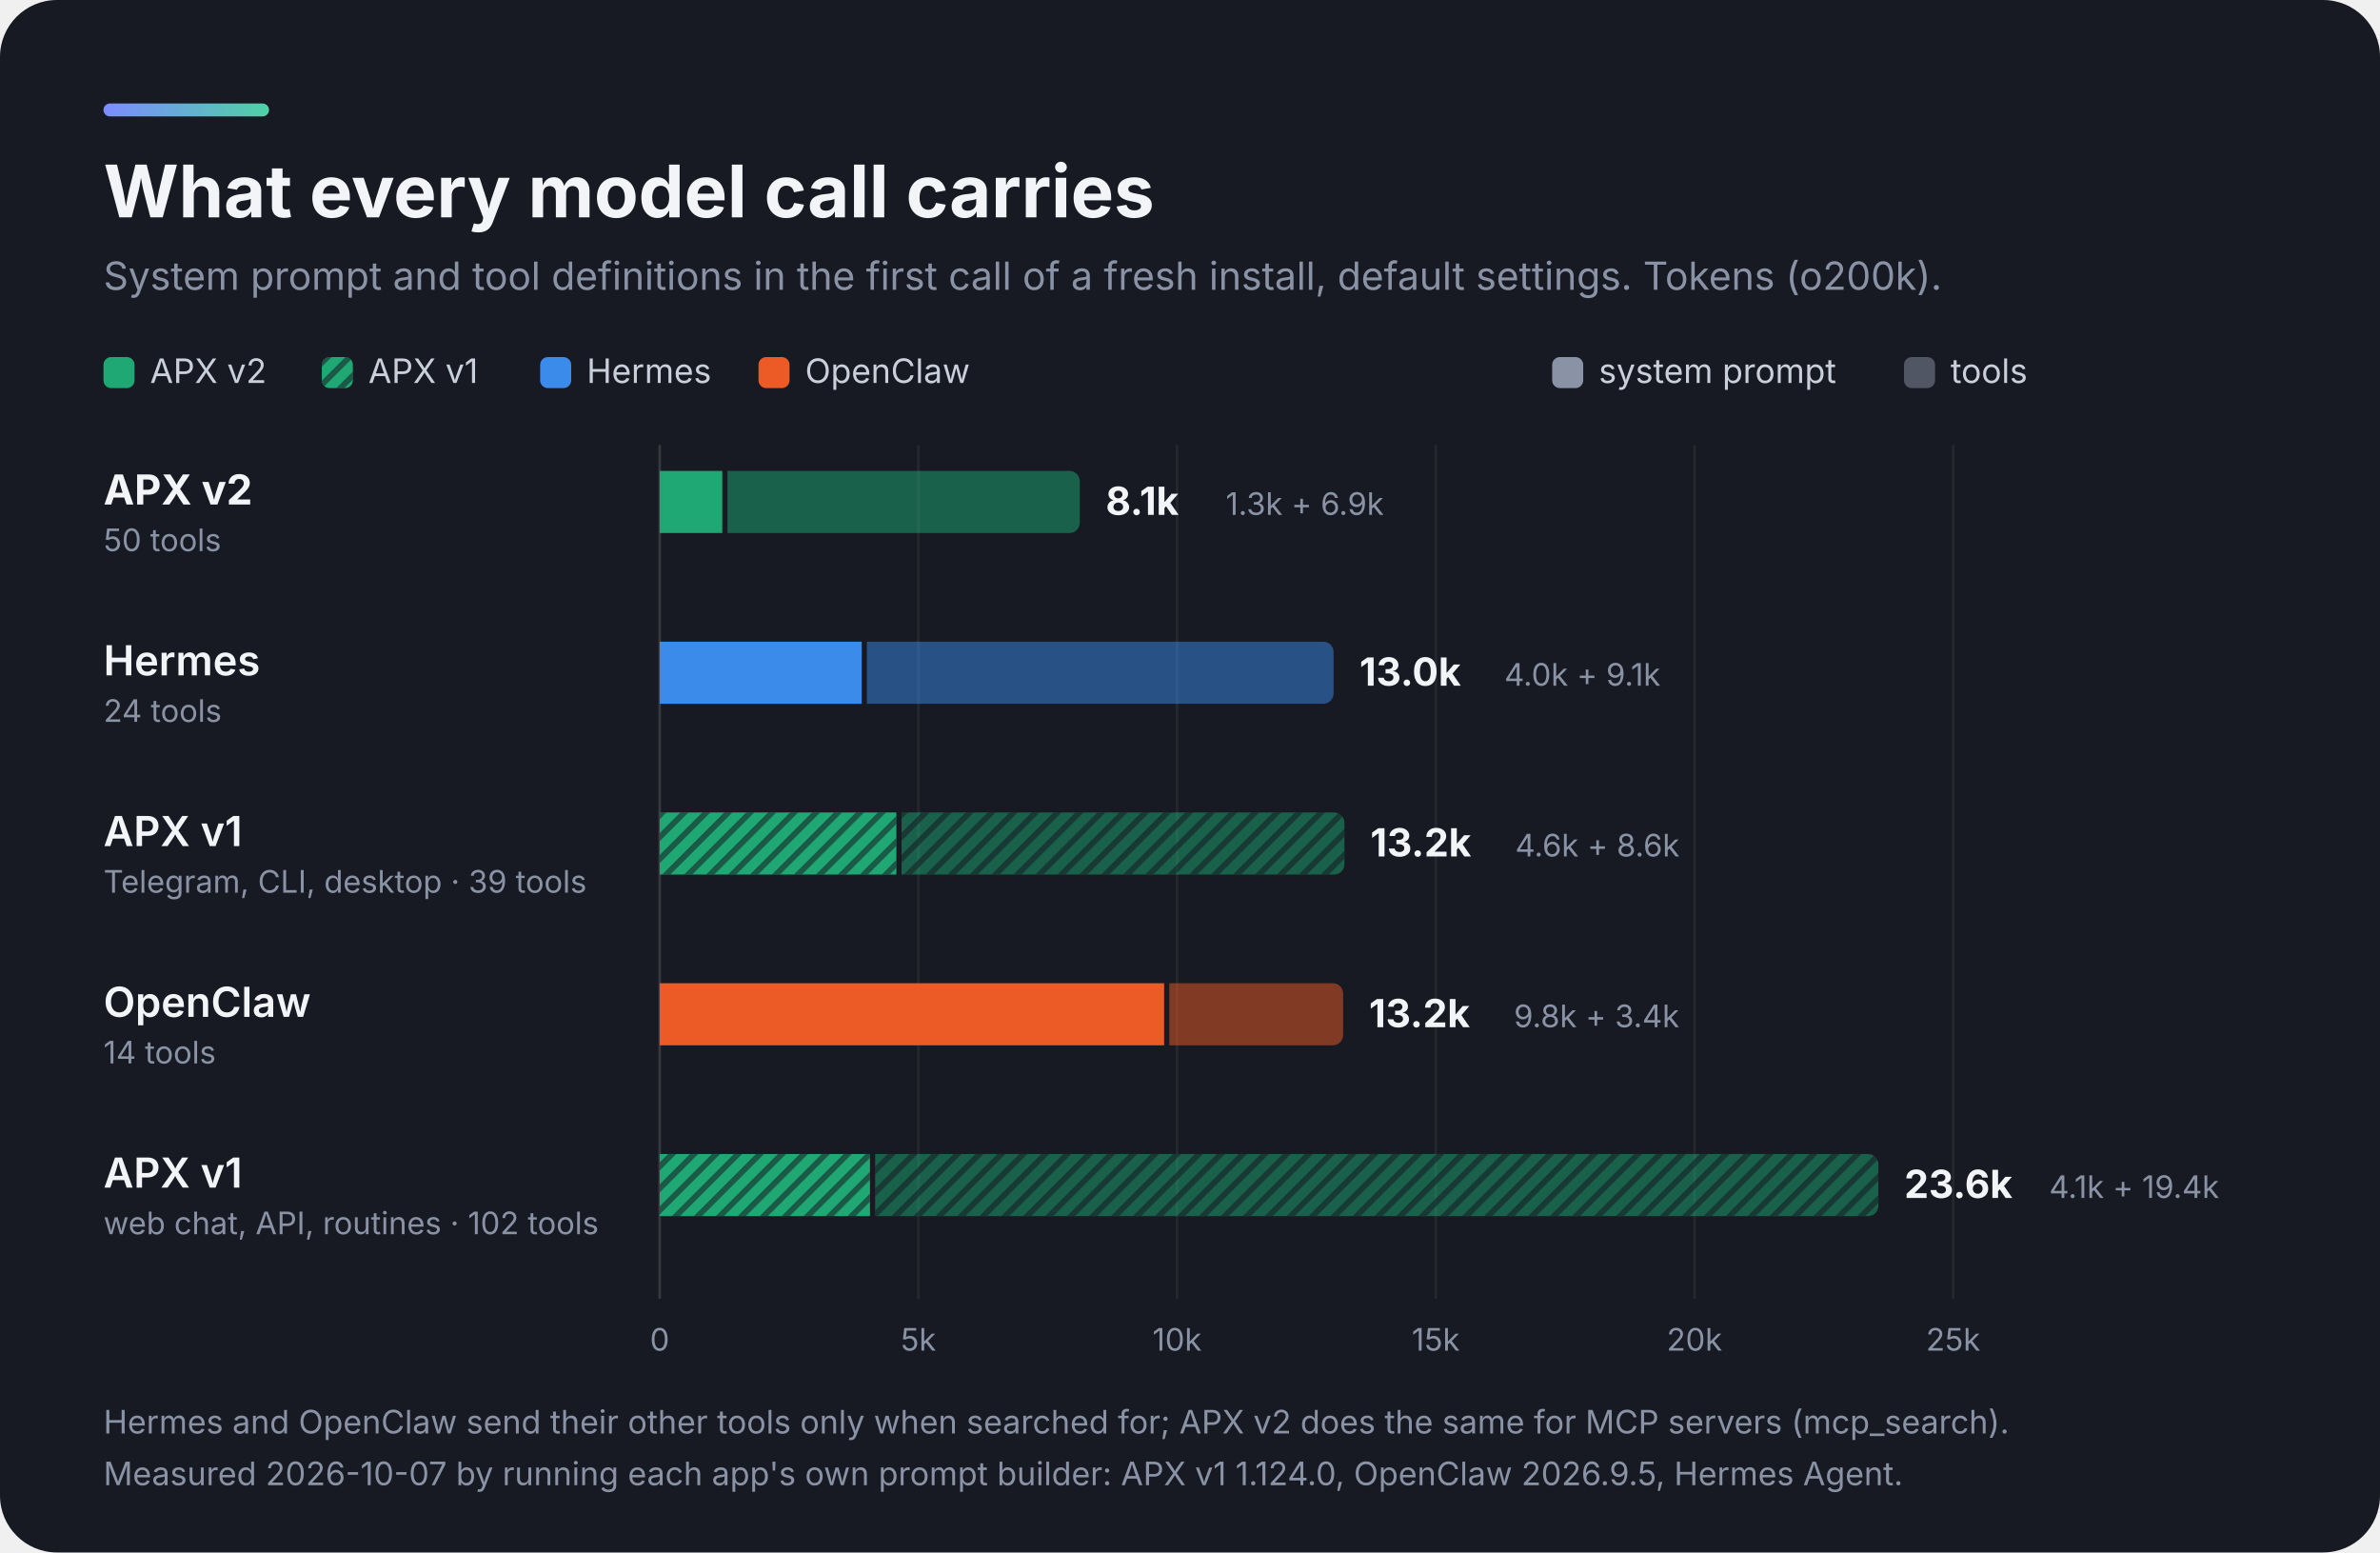
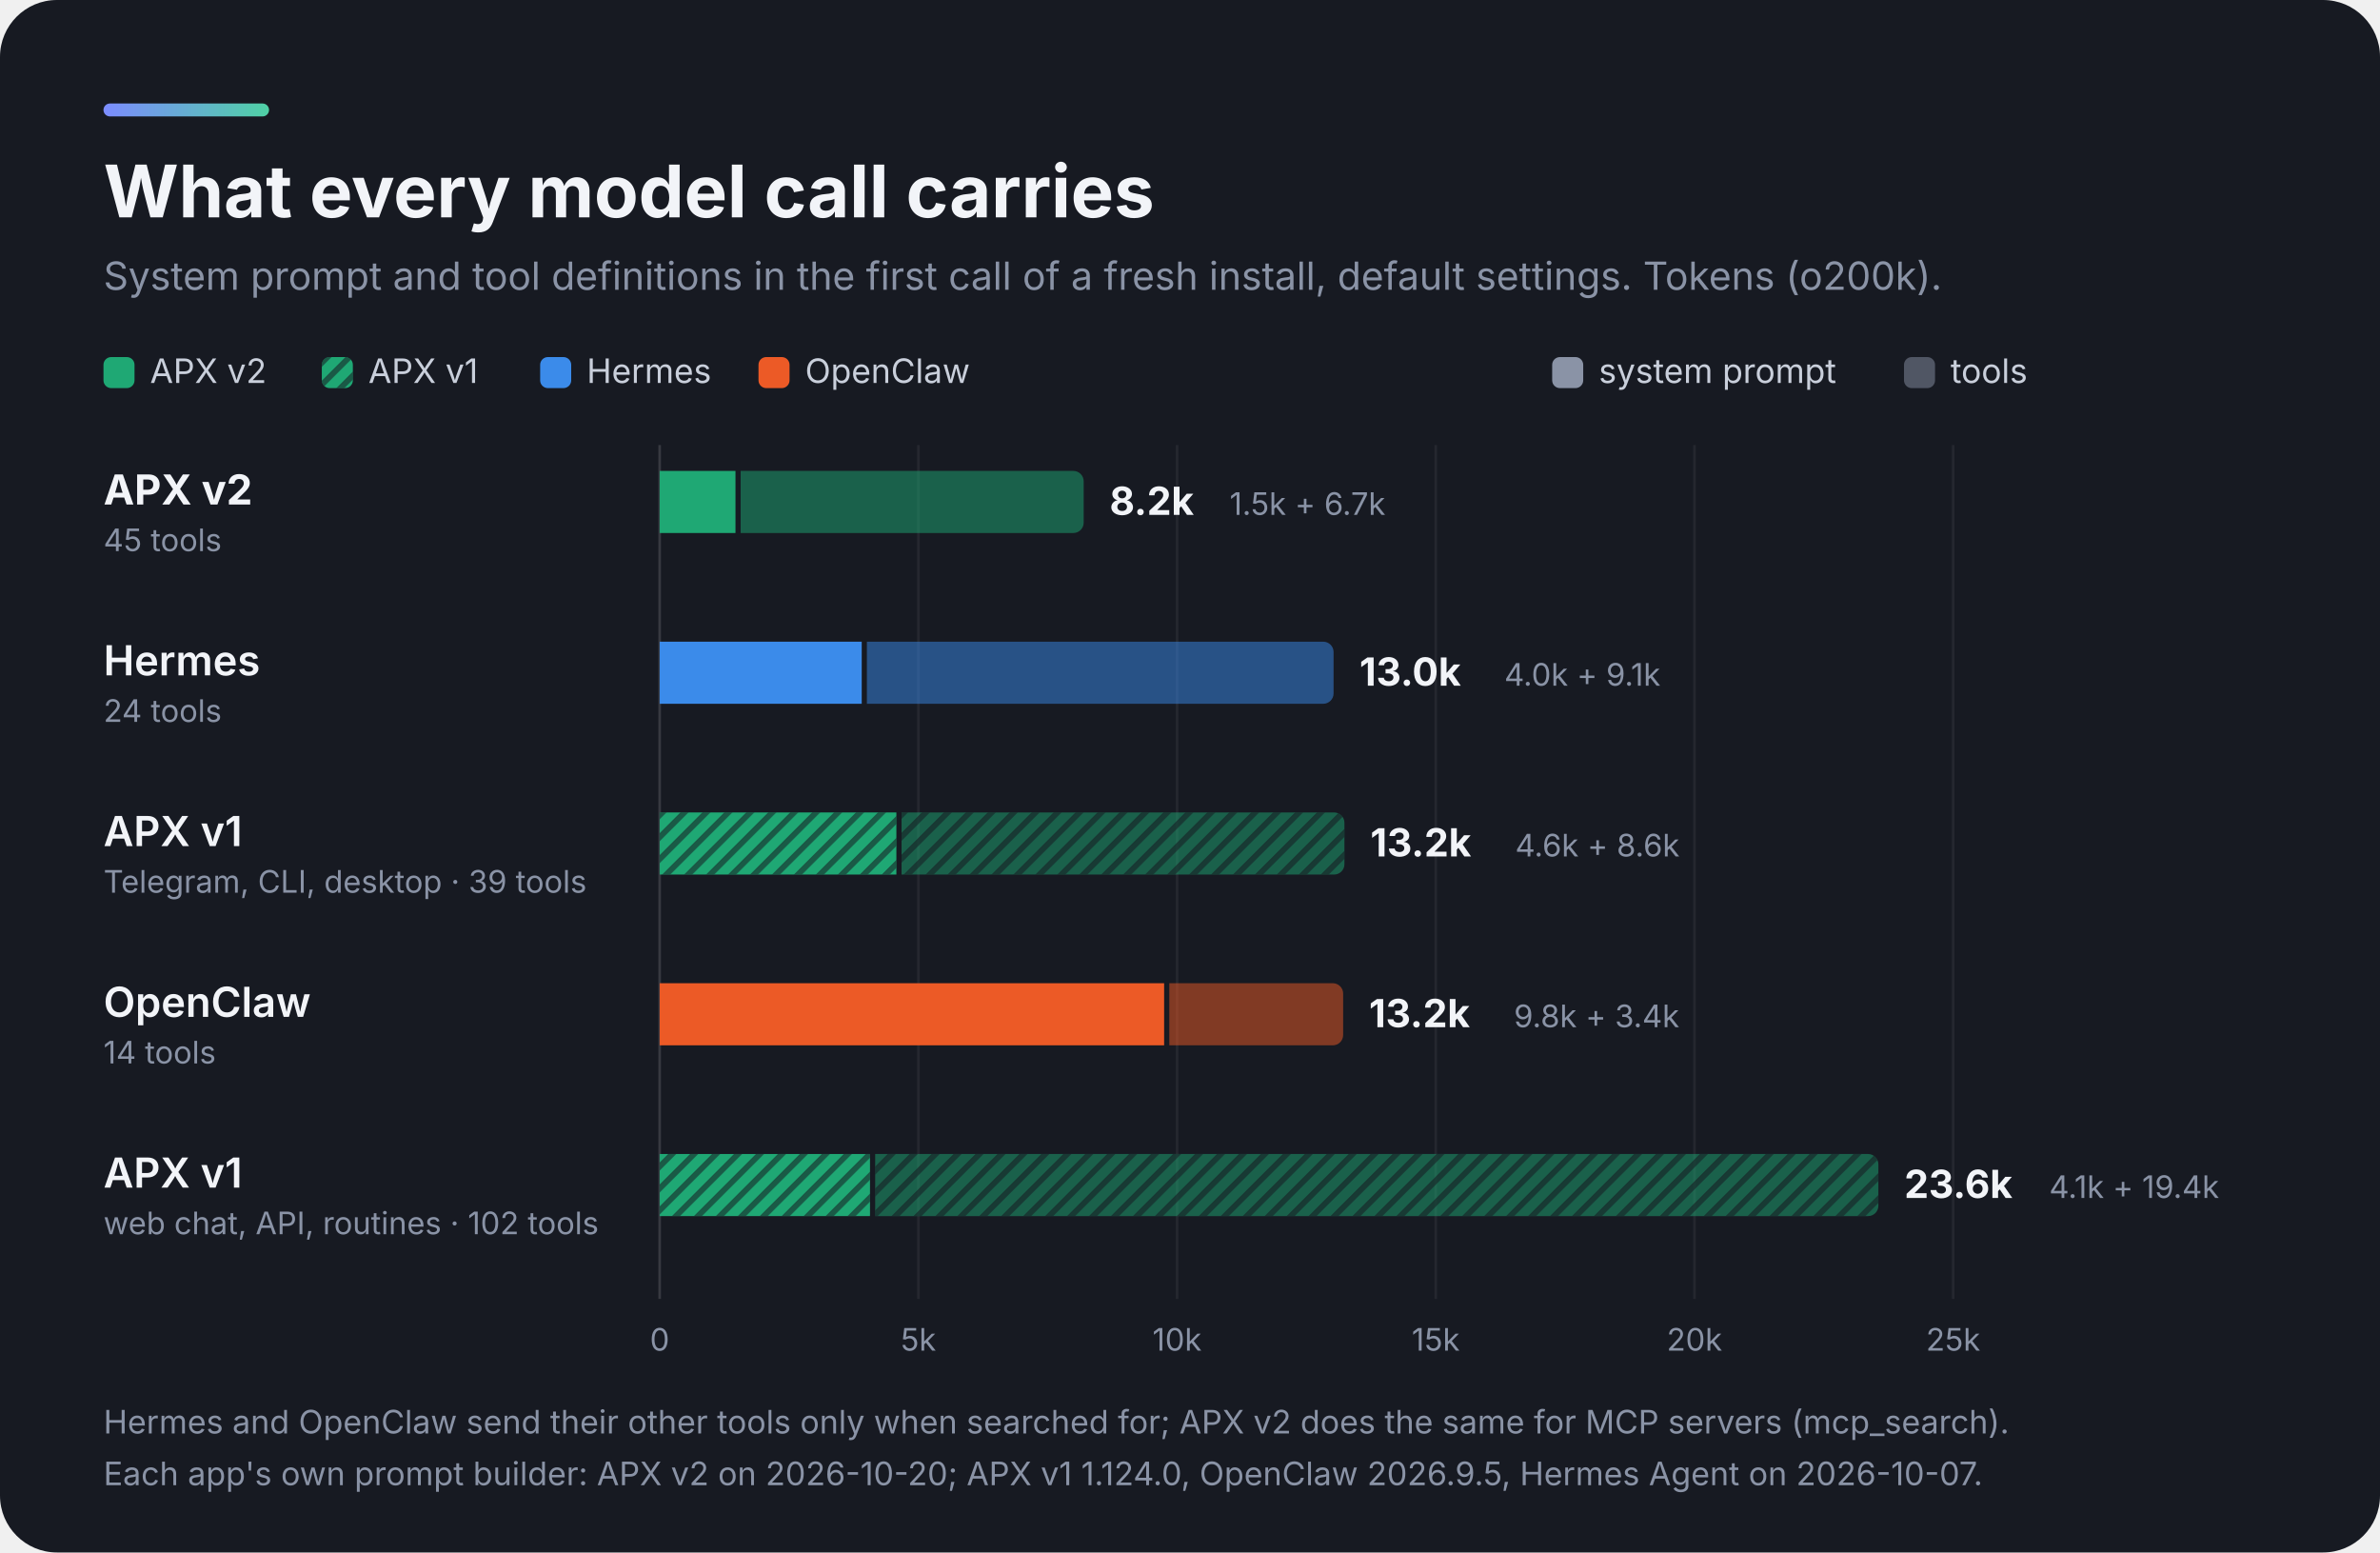
<svg xmlns="http://www.w3.org/2000/svg" width="920" height="600" viewBox="0 0 920 600" role="img" aria-labelledby="t d">
  <defs>
    <pattern id="hatch" width="6" height="6" patternUnits="userSpaceOnUse" patternTransform="rotate(45)">
      <rect width="2.2" height="6" fill="#171a22" fill-opacity="0.55" />
    </pattern>
    <linearGradient id="bar" x1="0" y1="0" x2="1" y2="0">
      <stop offset="0" stop-color="#7c8cff" />
      <stop offset="1" stop-color="#4fd1a5" />
    </linearGradient>
  </defs>
  <rect width="920" height="600" rx="22" fill="#171a22" />
  <rect x="40" y="40" width="64" height="5" rx="2.5" fill="url(#bar)" />
  <text x="40" y="84" font-family="-apple-system,BlinkMacSystemFont,'Segoe UI',Inter,Helvetica,Arial,sans-serif" font-size="28" font-weight="700" fill="#f2f4f8" text-anchor="start">What every model call carries</text>
  <text x="40" y="112" font-family="-apple-system,BlinkMacSystemFont,'Segoe UI',Inter,Helvetica,Arial,sans-serif" font-size="15" font-weight="400" fill="#8a93a6" text-anchor="start">System prompt and tool definitions in the first call of a fresh install, default settings. Tokens (o200k).</text>
  <rect x="40" y="138" width="12" height="12" rx="3" fill="#1fa874" />
  <text x="58" y="148" font-family="-apple-system,BlinkMacSystemFont,'Segoe UI',Inter,Helvetica,Arial,sans-serif" font-size="13" font-weight="400" fill="#c9cfdb" text-anchor="start">APX v2</text>
  <rect x="124.4" y="138" width="12" height="12" rx="3" fill="#1fa874" />
  <rect x="124.4" y="138" width="12" height="12" rx="3" fill="url(#hatch)" />
  <text x="142.4" y="148" font-family="-apple-system,BlinkMacSystemFont,'Segoe UI',Inter,Helvetica,Arial,sans-serif" font-size="13" font-weight="400" fill="#c9cfdb" text-anchor="start">APX v1</text>
  <rect x="208.8" y="138" width="12" height="12" rx="3" fill="#3b8bea" />
  <text x="226.8" y="148" font-family="-apple-system,BlinkMacSystemFont,'Segoe UI',Inter,Helvetica,Arial,sans-serif" font-size="13" font-weight="400" fill="#c9cfdb" text-anchor="start">Hermes</text>
  <rect x="293.2" y="138" width="12" height="12" rx="3" fill="#ec5a26" />
  <text x="311.2" y="148" font-family="-apple-system,BlinkMacSystemFont,'Segoe UI',Inter,Helvetica,Arial,sans-serif" font-size="13" font-weight="400" fill="#c9cfdb" text-anchor="start">OpenClaw</text>
  <rect x="600" y="138" width="12" height="12" rx="3" fill="#8a93a6" />
  <text x="618" y="148" font-family="-apple-system,BlinkMacSystemFont,'Segoe UI',Inter,Helvetica,Arial,sans-serif" font-size="13" font-weight="400" fill="#c9cfdb" text-anchor="start">system prompt</text>
  <rect x="736" y="138" width="12" height="12" rx="3" fill="#8a93a6" fill-opacity="0.5" />
  <text x="754" y="148" font-family="-apple-system,BlinkMacSystemFont,'Segoe UI',Inter,Helvetica,Arial,sans-serif" font-size="13" font-weight="400" fill="#c9cfdb" text-anchor="start">tools</text>
  <line x1="255.0" y1="172" x2="255.0" y2="502" stroke="#ffffff" stroke-opacity="0.14" />
  <text x="255.0" y="522" font-family="-apple-system,BlinkMacSystemFont,'Segoe UI',Inter,Helvetica,Arial,sans-serif" font-size="12" font-weight="400" fill="#8a93a6" text-anchor="middle">0</text>
  <line x1="355.0" y1="172" x2="355.0" y2="502" stroke="#ffffff" stroke-opacity="0.06" />
  <text x="355.0" y="522" font-family="-apple-system,BlinkMacSystemFont,'Segoe UI',Inter,Helvetica,Arial,sans-serif" font-size="12" font-weight="400" fill="#8a93a6" text-anchor="middle">5k</text>
  <line x1="455.0" y1="172" x2="455.0" y2="502" stroke="#ffffff" stroke-opacity="0.06" />
  <text x="455.0" y="522" font-family="-apple-system,BlinkMacSystemFont,'Segoe UI',Inter,Helvetica,Arial,sans-serif" font-size="12" font-weight="400" fill="#8a93a6" text-anchor="middle">10k</text>
  <line x1="555.0" y1="172" x2="555.0" y2="502" stroke="#ffffff" stroke-opacity="0.06" />
  <text x="555.0" y="522" font-family="-apple-system,BlinkMacSystemFont,'Segoe UI',Inter,Helvetica,Arial,sans-serif" font-size="12" font-weight="400" fill="#8a93a6" text-anchor="middle">15k</text>
  <line x1="655.0" y1="172" x2="655.0" y2="502" stroke="#ffffff" stroke-opacity="0.06" />
  <text x="655.0" y="522" font-family="-apple-system,BlinkMacSystemFont,'Segoe UI',Inter,Helvetica,Arial,sans-serif" font-size="12" font-weight="400" fill="#8a93a6" text-anchor="middle">20k</text>
  <line x1="755.0" y1="172" x2="755.0" y2="502" stroke="#ffffff" stroke-opacity="0.06" />
  <text x="755.0" y="522" font-family="-apple-system,BlinkMacSystemFont,'Segoe UI',Inter,Helvetica,Arial,sans-serif" font-size="12" font-weight="400" fill="#8a93a6" text-anchor="middle">25k</text>
  <text x="40" y="195.0" font-family="-apple-system,BlinkMacSystemFont,'Segoe UI',Inter,Helvetica,Arial,sans-serif" font-size="16" font-weight="700" fill="#f2f4f8" text-anchor="start">APX v2</text>
-   <text x="40" y="213.0" font-family="-apple-system,BlinkMacSystemFont,'Segoe UI',Inter,Helvetica,Arial,sans-serif" font-size="12" font-weight="400" fill="#8a93a6" text-anchor="start">50 tools</text>
-   <rect x="255" y="182" width="24.2" height="24" fill="#1fa874" />
-   <path d="M281.2 182 h132.2 a4 4 0 0 1 4 4 v16 a4 4 0 0 1 -4 4 h-132.2 z" fill="#1fa874" fill-opacity="0.5" />
-   <text x="427.4" y="199.0" font-family="-apple-system,BlinkMacSystemFont,'Segoe UI',Inter,Helvetica,Arial,sans-serif" font-size="15" font-weight="700" fill="#f2f4f8" text-anchor="start">8.1k</text>
-   <text x="473.8" y="199.0" font-family="-apple-system,BlinkMacSystemFont,'Segoe UI',Inter,Helvetica,Arial,sans-serif" font-size="12" font-weight="400" fill="#8a93a6" text-anchor="start">1.3k + 6.9k</text>
+   <text x="40" y="213.0" font-family="-apple-system,BlinkMacSystemFont,'Segoe UI',Inter,Helvetica,Arial,sans-serif" font-size="12" font-weight="400" fill="#8a93a6" text-anchor="start">45 tools</text>
+   <rect x="255" y="182" width="29.3" height="24" fill="#1fa874" />
+   <path d="M286.3 182 h128.6 a4 4 0 0 1 4 4 v16 a4 4 0 0 1 -4 4 h-128.6 z" fill="#1fa874" fill-opacity="0.5" />
+   <text x="428.9" y="199.0" font-family="-apple-system,BlinkMacSystemFont,'Segoe UI',Inter,Helvetica,Arial,sans-serif" font-size="15" font-weight="700" fill="#f2f4f8" text-anchor="start">8.2k</text>
+   <text x="475.3" y="199.0" font-family="-apple-system,BlinkMacSystemFont,'Segoe UI',Inter,Helvetica,Arial,sans-serif" font-size="12" font-weight="400" fill="#8a93a6" text-anchor="start">1.5k + 6.7k</text>
  <text x="40" y="261.0" font-family="-apple-system,BlinkMacSystemFont,'Segoe UI',Inter,Helvetica,Arial,sans-serif" font-size="16" font-weight="600" fill="#f2f4f8" text-anchor="start">Hermes</text>
  <text x="40" y="279.0" font-family="-apple-system,BlinkMacSystemFont,'Segoe UI',Inter,Helvetica,Arial,sans-serif" font-size="12" font-weight="400" fill="#8a93a6" text-anchor="start">24 tools</text>
  <rect x="255" y="248" width="78.1" height="24" fill="#3b8bea" />
  <path d="M335.1 248 h176.4 a4 4 0 0 1 4 4 v16 a4 4 0 0 1 -4 4 h-176.4 z" fill="#3b8bea" fill-opacity="0.5" />
  <text x="525.5" y="265.0" font-family="-apple-system,BlinkMacSystemFont,'Segoe UI',Inter,Helvetica,Arial,sans-serif" font-size="15" font-weight="700" fill="#f2f4f8" text-anchor="start">13.0k</text>
  <text x="581.5" y="265.0" font-family="-apple-system,BlinkMacSystemFont,'Segoe UI',Inter,Helvetica,Arial,sans-serif" font-size="12" font-weight="400" fill="#8a93a6" text-anchor="start">4.0k + 9.1k</text>
  <text x="40" y="327.0" font-family="-apple-system,BlinkMacSystemFont,'Segoe UI',Inter,Helvetica,Arial,sans-serif" font-size="16" font-weight="600" fill="#f2f4f8" text-anchor="start">APX v1</text>
  <text x="40" y="345.0" font-family="-apple-system,BlinkMacSystemFont,'Segoe UI',Inter,Helvetica,Arial,sans-serif" font-size="12" font-weight="400" fill="#8a93a6" text-anchor="start">Telegram, CLI, desktop · 39 tools</text>
  <rect x="255" y="314" width="91.5" height="24" fill="#1fa874" />
  <rect x="255" y="314" width="91.5" height="24" fill="url(#hatch)" />
  <path d="M348.5 314 h167.2 a4 4 0 0 1 4 4 v16 a4 4 0 0 1 -4 4 h-167.2 z" fill="#1fa874" fill-opacity="0.5" />
  <path d="M348.5 314 h167.2 a4 4 0 0 1 4 4 v16 a4 4 0 0 1 -4 4 h-167.2 z" fill="url(#hatch)" />
  <text x="529.7" y="331.0" font-family="-apple-system,BlinkMacSystemFont,'Segoe UI',Inter,Helvetica,Arial,sans-serif" font-size="15" font-weight="700" fill="#f2f4f8" text-anchor="start">13.2k</text>
  <text x="585.7" y="331.0" font-family="-apple-system,BlinkMacSystemFont,'Segoe UI',Inter,Helvetica,Arial,sans-serif" font-size="12" font-weight="400" fill="#8a93a6" text-anchor="start">4.6k + 8.6k</text>
  <text x="40" y="393.0" font-family="-apple-system,BlinkMacSystemFont,'Segoe UI',Inter,Helvetica,Arial,sans-serif" font-size="16" font-weight="600" fill="#f2f4f8" text-anchor="start">OpenClaw</text>
  <text x="40" y="411.0" font-family="-apple-system,BlinkMacSystemFont,'Segoe UI',Inter,Helvetica,Arial,sans-serif" font-size="12" font-weight="400" fill="#8a93a6" text-anchor="start">14 tools</text>
  <rect x="255" y="380" width="195.0" height="24" fill="#ec5a26" />
  <path d="M452.0 380 h63.2 a4 4 0 0 1 4 4 v16 a4 4 0 0 1 -4 4 h-63.2 z" fill="#ec5a26" fill-opacity="0.5" />
  <text x="529.2" y="397.0" font-family="-apple-system,BlinkMacSystemFont,'Segoe UI',Inter,Helvetica,Arial,sans-serif" font-size="15" font-weight="700" fill="#f2f4f8" text-anchor="start">13.2k</text>
  <text x="585.2" y="397.0" font-family="-apple-system,BlinkMacSystemFont,'Segoe UI',Inter,Helvetica,Arial,sans-serif" font-size="12" font-weight="400" fill="#8a93a6" text-anchor="start">9.8k + 3.4k</text>
  <text x="40" y="459.0" font-family="-apple-system,BlinkMacSystemFont,'Segoe UI',Inter,Helvetica,Arial,sans-serif" font-size="16" font-weight="600" fill="#f2f4f8" text-anchor="start">APX v1</text>
  <text x="40" y="477.0" font-family="-apple-system,BlinkMacSystemFont,'Segoe UI',Inter,Helvetica,Arial,sans-serif" font-size="12" font-weight="400" fill="#8a93a6" text-anchor="start">web chat, API, routines · 102 tools</text>
  <rect x="255" y="446" width="81.3" height="24" fill="#1fa874" />
  <rect x="255" y="446" width="81.3" height="24" fill="url(#hatch)" />
  <path d="M338.3 446 h383.8 a4 4 0 0 1 4 4 v16 a4 4 0 0 1 -4 4 h-383.8 z" fill="#1fa874" fill-opacity="0.5" />
  <path d="M338.3 446 h383.8 a4 4 0 0 1 4 4 v16 a4 4 0 0 1 -4 4 h-383.8 z" fill="url(#hatch)" />
  <text x="736.1" y="463.0" font-family="-apple-system,BlinkMacSystemFont,'Segoe UI',Inter,Helvetica,Arial,sans-serif" font-size="15" font-weight="700" fill="#f2f4f8" text-anchor="start">23.6k</text>
  <text x="792.1" y="463.0" font-family="-apple-system,BlinkMacSystemFont,'Segoe UI',Inter,Helvetica,Arial,sans-serif" font-size="12" font-weight="400" fill="#8a93a6" text-anchor="start">4.1k + 19.4k</text>
  <text x="40" y="554" font-family="-apple-system,BlinkMacSystemFont,'Segoe UI',Inter,Helvetica,Arial,sans-serif" font-size="12.5" font-weight="400" fill="#8a93a6" text-anchor="start">Hermes and OpenClaw send their other tools only when searched for; APX v2 does the same for MCP servers (mcp_search).</text>
-   <text x="40" y="574" font-family="-apple-system,BlinkMacSystemFont,'Segoe UI',Inter,Helvetica,Arial,sans-serif" font-size="12.5" font-weight="400" fill="#8a93a6" text-anchor="start">Measured 2026-10-07 by running each app's own prompt builder: APX v1 1.124.0, OpenClaw 2026.9.5, Hermes Agent.</text>
+   <text x="40" y="574" font-family="-apple-system,BlinkMacSystemFont,'Segoe UI',Inter,Helvetica,Arial,sans-serif" font-size="12.5" font-weight="400" fill="#8a93a6" text-anchor="start">Each app's own prompt builder: APX v2 on 2026-10-20; APX v1 1.124.0, OpenClaw 2026.9.5, Hermes Agent on 2026-10-07.</text>
</svg>
